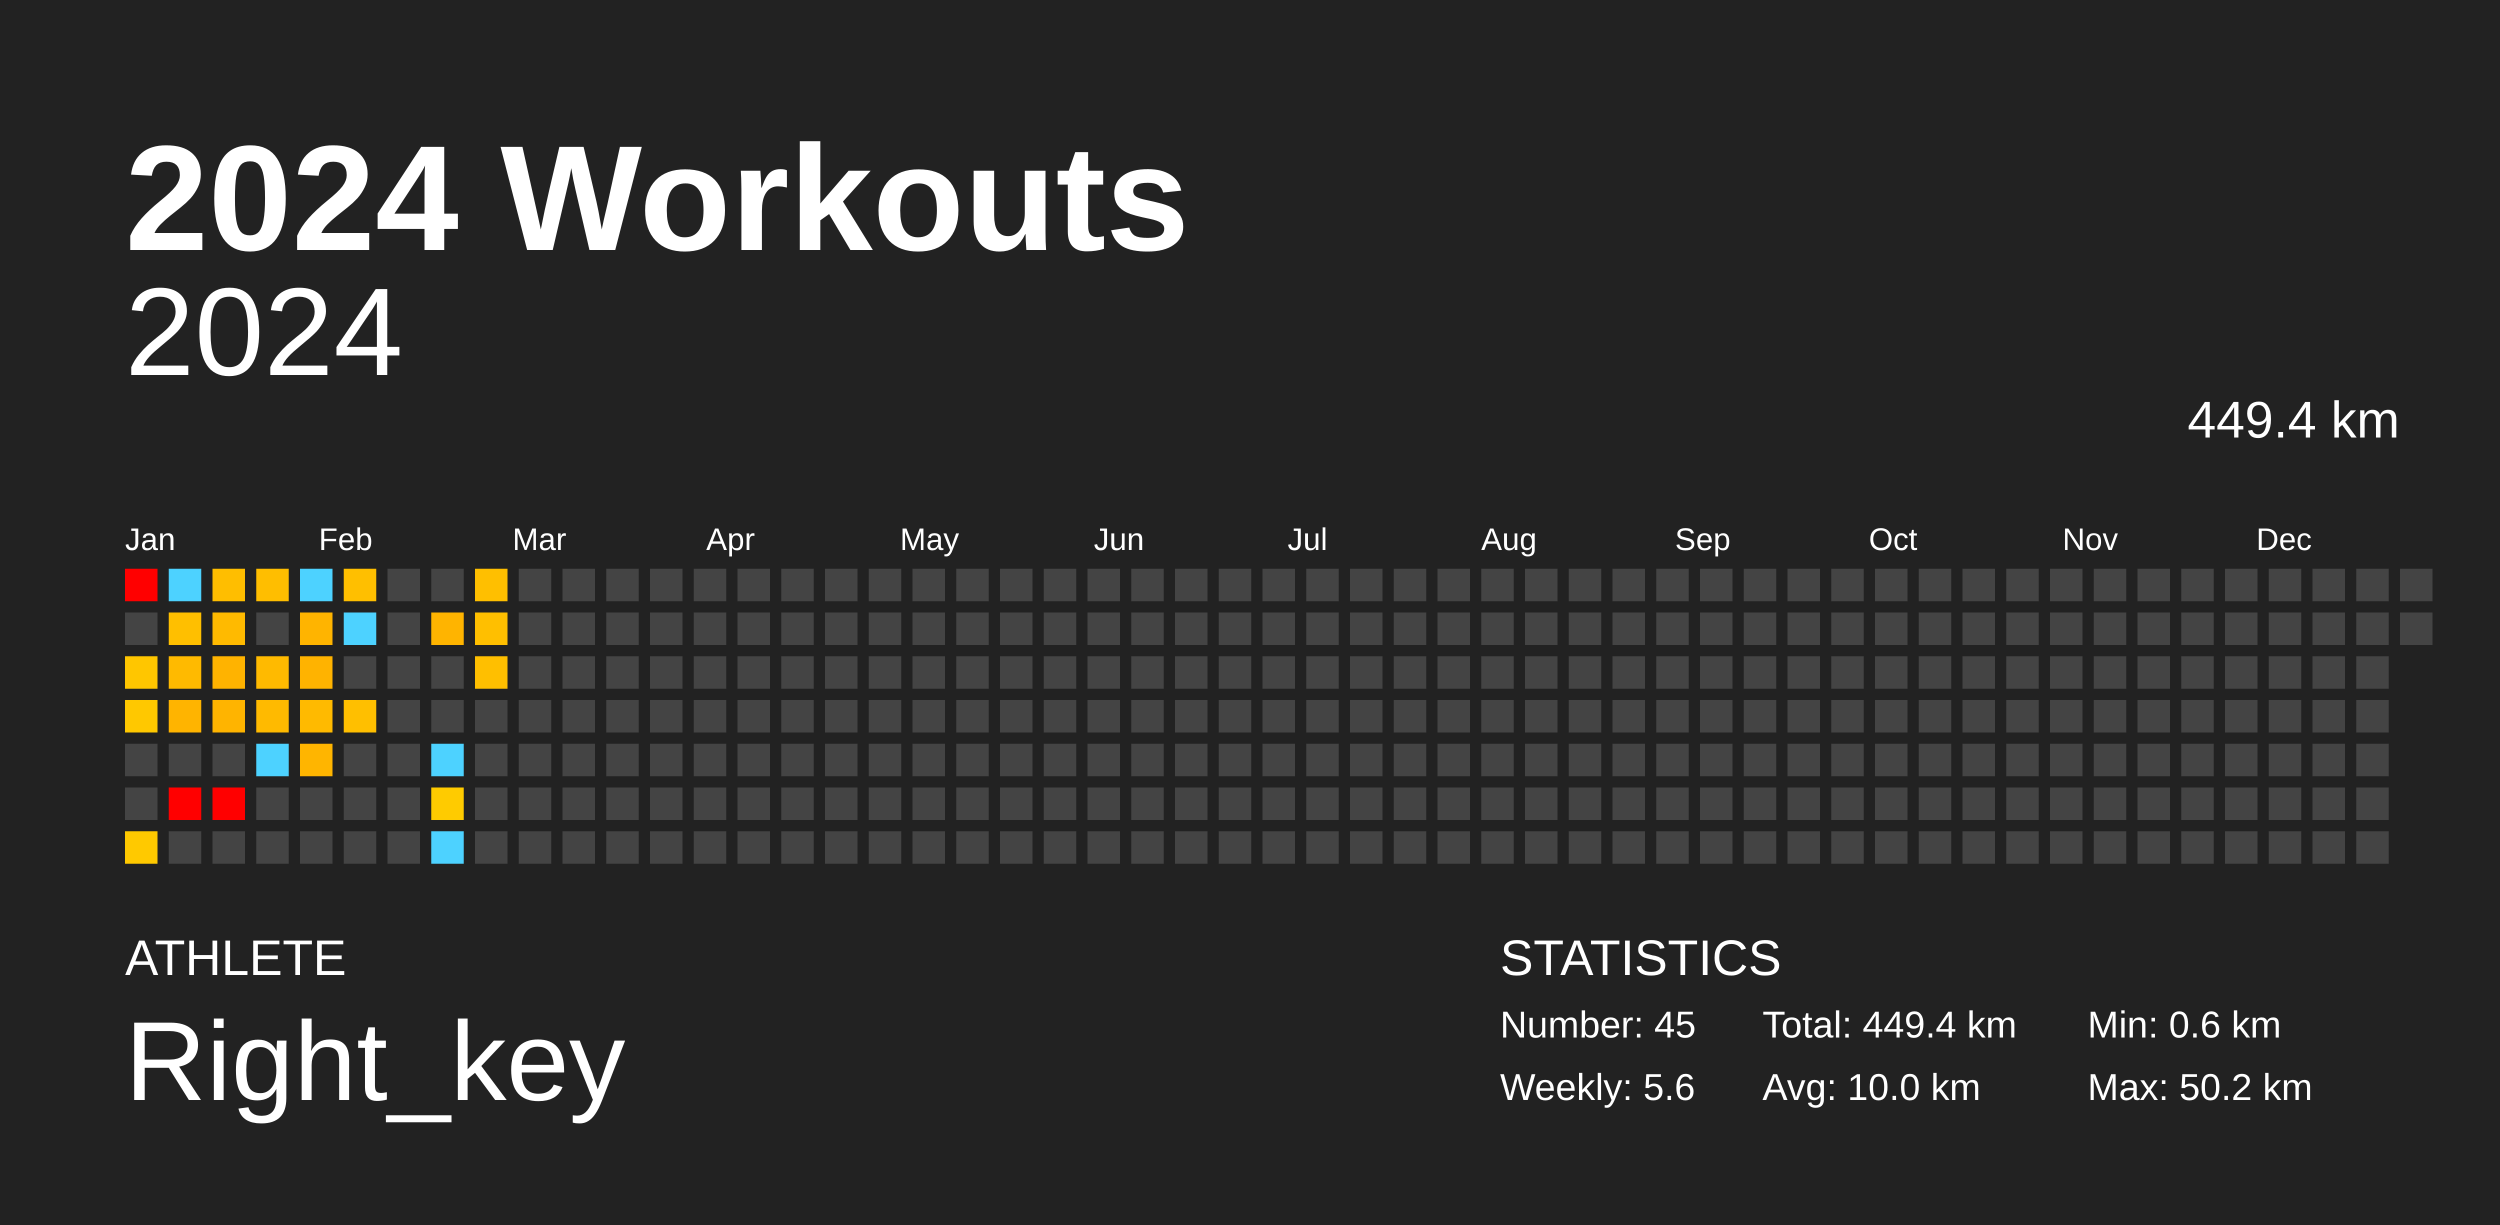
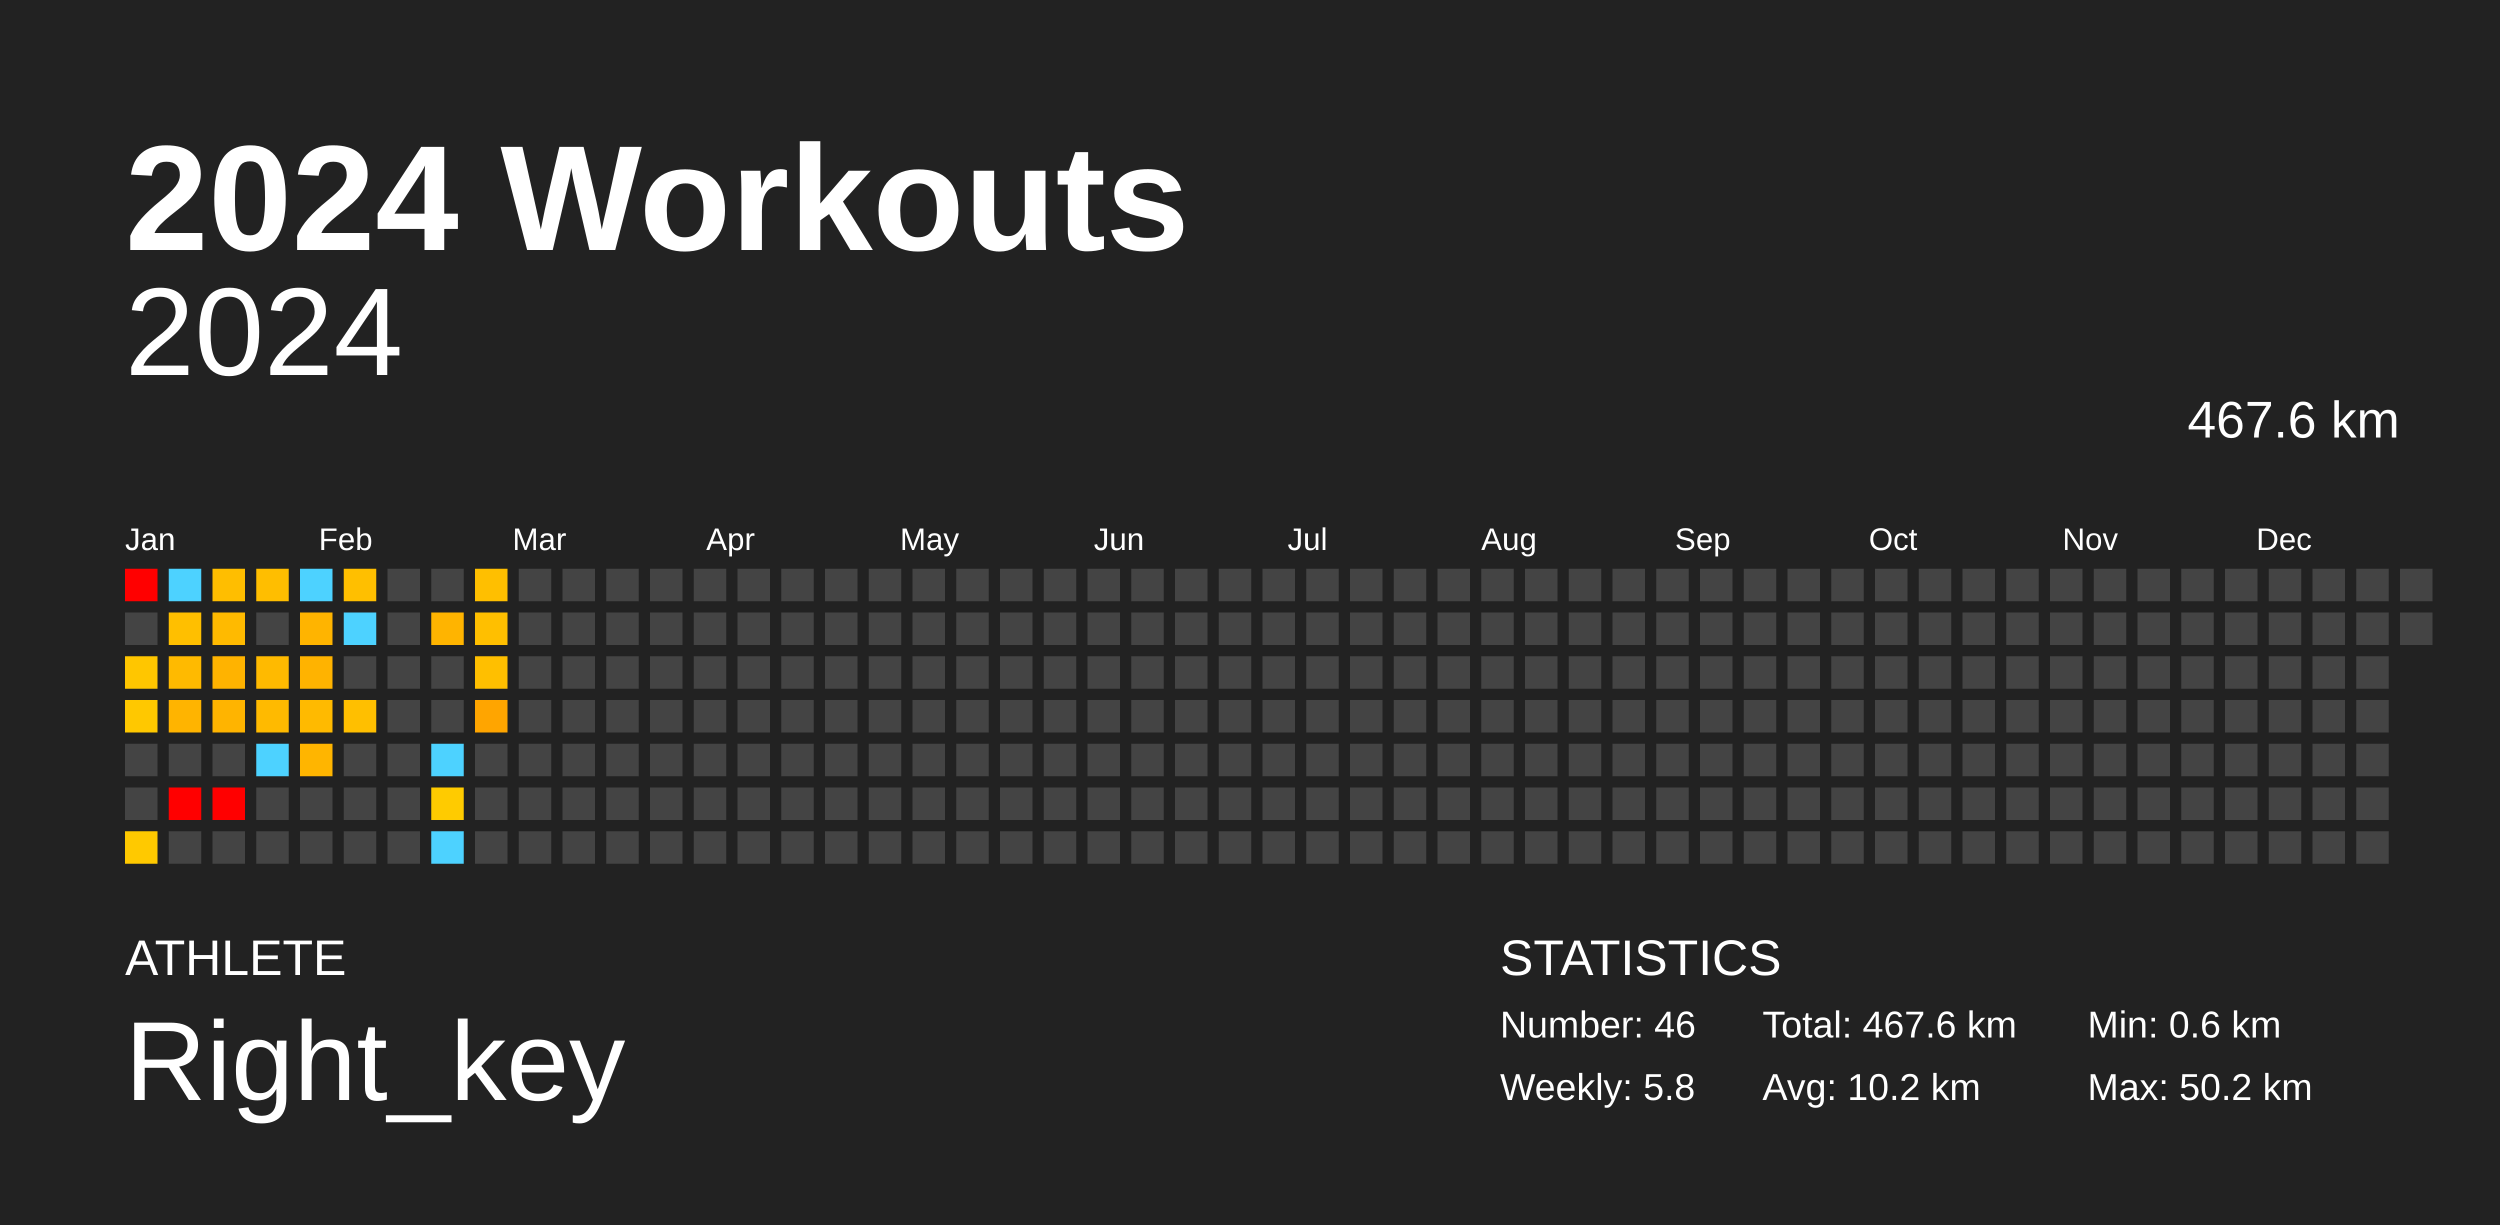
<svg xmlns="http://www.w3.org/2000/svg" baseProfile="full" height="98mm" version="1.1" viewBox="0,0,200,98" width="200mm">
  <defs />
  <rect fill="#222222" height="98" width="200" x="0" y="0" />
  <text fill="#FFFFFF" style="font-size:12px; font-family:Arial; font-weight:bold;" x="10" y="20">2024 Workouts</text>
  <text fill="#FFFFFF" style="font-size:4px; font-family:Arial" x="10" y="78">ATHLETE</text>
  <text fill="#FFFFFF" style="font-size:9px; font-family:Arial" x="10" y="88">Right_key</text>
  <text fill="#FFFFFF" style="font-size:4px; font-family:Arial" x="120" y="78">STATISTICS</text>
-   <text fill="#FFFFFF" style="font-size:3px; font-family:Arial" x="120" y="83">Number: 45</text>
-   <text fill="#FFFFFF" style="font-size:3px; font-family:Arial" x="120" y="88">Weekly: 5.6</text>
-   <text fill="#FFFFFF" style="font-size:3px; font-family:Arial" x="141" y="83">Total: 449.4 km</text>
-   <text fill="#FFFFFF" style="font-size:3px; font-family:Arial" x="141" y="88">Avg: 10.0 km</text>
+   <text fill="#FFFFFF" style="font-size:3px; font-family:Arial" x="120" y="83">Number: 46</text>
+   <text fill="#FFFFFF" style="font-size:3px; font-family:Arial" x="120" y="88">Weekly: 5.8</text>
+   <text fill="#FFFFFF" style="font-size:3px; font-family:Arial" x="141" y="83">Total: 467.6 km</text>
+   <text fill="#FFFFFF" style="font-size:3px; font-family:Arial" x="141" y="88">Avg: 10.2 km</text>
  <text fill="#FFFFFF" style="font-size:3px; font-family:Arial" x="167" y="83">Min: 0.6 km</text>
  <text fill="#FFFFFF" style="font-size:3px; font-family:Arial" x="167" y="88">Max: 50.2 km</text>
  <text alignment-baseline="hanging" fill="#FFFFFF" style="font-size:10.0px; font-family:Arial;" x="10" y="30">2024</text>
-   <text alignment-baseline="hanging" fill="#FFFFFF" style="font-size:4.125px; font-family:Arial;" x="175" y="35">449.4 km</text>
+   <text alignment-baseline="hanging" fill="#FFFFFF" style="font-size:4.125px; font-family:Arial;" x="175" y="35">467.6 km</text>
  <text fill="#FFFFFF" style="font-size:2.5px; font-family:Arial" x="10.0" y="44">Jan</text>
  <text fill="#FFFFFF" style="font-size:2.5px; font-family:Arial" x="25.5" y="44">Feb</text>
  <text fill="#FFFFFF" style="font-size:2.5px; font-family:Arial" x="41.0" y="44">Mar</text>
  <text fill="#FFFFFF" style="font-size:2.5px; font-family:Arial" x="56.5" y="44">Apr</text>
  <text fill="#FFFFFF" style="font-size:2.5px; font-family:Arial" x="72.0" y="44">May</text>
  <text fill="#FFFFFF" style="font-size:2.5px; font-family:Arial" x="87.5" y="44">Jun</text>
  <text fill="#FFFFFF" style="font-size:2.5px; font-family:Arial" x="103.0" y="44">Jul</text>
  <text fill="#FFFFFF" style="font-size:2.5px; font-family:Arial" x="118.5" y="44">Aug</text>
  <text fill="#FFFFFF" style="font-size:2.5px; font-family:Arial" x="134.0" y="44">Sep</text>
  <text fill="#FFFFFF" style="font-size:2.5px; font-family:Arial" x="149.5" y="44">Oct</text>
  <text fill="#FFFFFF" style="font-size:2.5px; font-family:Arial" x="165.0" y="44">Nov</text>
  <text fill="#FFFFFF" style="font-size:2.5px; font-family:Arial" x="180.5" y="44">Dec</text>
  <rect fill="red" height="2.6" width="2.6" x="10.0" y="45.5" />
  <rect fill="#444444" height="2.6" width="2.6" x="10.0" y="49.0" />
  <rect fill="#ffc600" height="2.6" width="2.6" x="10.0" y="52.5" />
  <rect fill="#ffc800" height="2.6" width="2.6" x="10.0" y="56.0" />
  <rect fill="#444444" height="2.6" width="2.6" x="10.0" y="59.5" />
  <rect fill="#444444" height="2.6" width="2.6" x="10.0" y="63.0" />
  <rect fill="#ffc900" height="2.6" width="2.6" x="10.0" y="66.5" />
  <rect fill="#4dd2ff" height="2.6" width="2.6" x="13.5" y="45.5" />
  <rect fill="#ffbf00" height="2.6" width="2.6" x="13.5" y="49.0" />
  <rect fill="#ffba00" height="2.6" width="2.6" x="13.5" y="52.5" />
  <rect fill="#ffb400" height="2.6" width="2.6" x="13.5" y="56.0" />
  <rect fill="#444444" height="2.6" width="2.6" x="13.5" y="59.5" />
  <rect fill="red" height="2.6" width="2.6" x="13.5" y="63.0" />
  <rect fill="#444444" height="2.6" width="2.6" x="13.5" y="66.5" />
  <rect fill="#ffbe00" height="2.6" width="2.6" x="17.0" y="45.5" />
  <rect fill="#ffba00" height="2.6" width="2.6" x="17.0" y="49.0" />
  <rect fill="#ffb300" height="2.6" width="2.6" x="17.0" y="52.5" />
  <rect fill="#ffb400" height="2.6" width="2.6" x="17.0" y="56.0" />
  <rect fill="#444444" height="2.6" width="2.6" x="17.0" y="59.5" />
  <rect fill="red" height="2.6" width="2.6" x="17.0" y="63.0" />
  <rect fill="#444444" height="2.6" width="2.6" x="17.0" y="66.5" />
  <rect fill="#ffbe00" height="2.6" width="2.6" x="20.5" y="45.5" />
  <rect fill="#444444" height="2.6" width="2.6" x="20.5" y="49.0" />
  <rect fill="#ffba00" height="2.6" width="2.6" x="20.5" y="52.5" />
  <rect fill="#ffba00" height="2.6" width="2.6" x="20.5" y="56.0" />
  <rect fill="#4dd2ff" height="2.6" width="2.6" x="20.5" y="59.5" />
  <rect fill="#444444" height="2.6" width="2.6" x="20.5" y="63.0" />
  <rect fill="#444444" height="2.6" width="2.6" x="20.5" y="66.5" />
  <rect fill="#4dd2ff" height="2.6" width="2.6" x="24.0" y="45.5" />
  <rect fill="#ffb400" height="2.6" width="2.6" x="24.0" y="49.0" />
  <rect fill="#ffb300" height="2.6" width="2.6" x="24.0" y="52.5" />
  <rect fill="#ffba00" height="2.6" width="2.6" x="24.0" y="56.0" />
  <rect fill="#ffb500" height="2.6" width="2.6" x="24.0" y="59.5" />
  <rect fill="#444444" height="2.6" width="2.6" x="24.0" y="63.0" />
  <rect fill="#444444" height="2.6" width="2.6" x="24.0" y="66.5" />
  <rect fill="#ffbf00" height="2.6" width="2.6" x="27.5" y="45.5" />
  <rect fill="#4dd2ff" height="2.6" width="2.6" x="27.5" y="49.0" />
  <rect fill="#444444" height="2.6" width="2.6" x="27.5" y="52.5" />
  <rect fill="#ffbf00" height="2.6" width="2.6" x="27.5" y="56.0" />
  <rect fill="#444444" height="2.6" width="2.6" x="27.5" y="59.5" />
  <rect fill="#444444" height="2.6" width="2.6" x="27.5" y="63.0" />
  <rect fill="#444444" height="2.6" width="2.6" x="27.5" y="66.5" />
  <rect fill="#444444" height="2.6" width="2.6" x="31.0" y="45.5" />
  <rect fill="#444444" height="2.6" width="2.6" x="31.0" y="49.0" />
  <rect fill="#444444" height="2.6" width="2.6" x="31.0" y="52.5" />
  <rect fill="#444444" height="2.6" width="2.6" x="31.0" y="56.0" />
  <rect fill="#444444" height="2.6" width="2.6" x="31.0" y="59.5" />
  <rect fill="#444444" height="2.6" width="2.6" x="31.0" y="63.0" />
  <rect fill="#444444" height="2.6" width="2.6" x="31.0" y="66.5" />
  <rect fill="#444444" height="2.6" width="2.6" x="34.5" y="45.5" />
  <rect fill="#ffb400" height="2.6" width="2.6" x="34.5" y="49.0" />
  <rect fill="#444444" height="2.6" width="2.6" x="34.5" y="52.5" />
  <rect fill="#444444" height="2.6" width="2.6" x="34.5" y="56.0" />
  <rect fill="#4dd2ff" height="2.6" width="2.6" x="34.5" y="59.5" />
  <rect fill="#ffcb00" height="2.6" width="2.6" x="34.5" y="63.0" />
  <rect fill="#4dd2ff" height="2.6" width="2.6" x="34.5" y="66.5" />
  <rect fill="#ffbf00" height="2.6" width="2.6" x="38.0" y="45.5" />
  <rect fill="#ffbf00" height="2.6" width="2.6" x="38.0" y="49.0" />
  <rect fill="#ffbf00" height="2.6" width="2.6" x="38.0" y="52.5" />
-   <rect fill="#444444" height="2.6" width="2.6" x="38.0" y="56.0" />
+   <rect fill="#ffa500" height="2.6" width="2.6" x="38.0" y="56.0" />
  <rect fill="#444444" height="2.6" width="2.6" x="38.0" y="59.5" />
  <rect fill="#444444" height="2.6" width="2.6" x="38.0" y="63.0" />
  <rect fill="#444444" height="2.6" width="2.6" x="38.0" y="66.5" />
  <rect fill="#444444" height="2.6" width="2.6" x="41.5" y="45.5" />
  <rect fill="#444444" height="2.6" width="2.6" x="41.5" y="49.0" />
  <rect fill="#444444" height="2.6" width="2.6" x="41.5" y="52.5" />
  <rect fill="#444444" height="2.6" width="2.6" x="41.5" y="56.0" />
  <rect fill="#444444" height="2.6" width="2.6" x="41.5" y="59.5" />
  <rect fill="#444444" height="2.6" width="2.6" x="41.5" y="63.0" />
  <rect fill="#444444" height="2.6" width="2.6" x="41.5" y="66.5" />
  <rect fill="#444444" height="2.6" width="2.6" x="45.0" y="45.5" />
  <rect fill="#444444" height="2.6" width="2.6" x="45.0" y="49.0" />
  <rect fill="#444444" height="2.6" width="2.6" x="45.0" y="52.5" />
  <rect fill="#444444" height="2.6" width="2.6" x="45.0" y="56.0" />
  <rect fill="#444444" height="2.6" width="2.6" x="45.0" y="59.5" />
  <rect fill="#444444" height="2.6" width="2.6" x="45.0" y="63.0" />
  <rect fill="#444444" height="2.6" width="2.6" x="45.0" y="66.5" />
  <rect fill="#444444" height="2.6" width="2.6" x="48.5" y="45.5" />
  <rect fill="#444444" height="2.6" width="2.6" x="48.5" y="49.0" />
  <rect fill="#444444" height="2.6" width="2.6" x="48.5" y="52.5" />
  <rect fill="#444444" height="2.6" width="2.6" x="48.5" y="56.0" />
  <rect fill="#444444" height="2.6" width="2.6" x="48.5" y="59.5" />
  <rect fill="#444444" height="2.6" width="2.6" x="48.5" y="63.0" />
  <rect fill="#444444" height="2.6" width="2.6" x="48.5" y="66.5" />
  <rect fill="#444444" height="2.6" width="2.6" x="52.0" y="45.5" />
  <rect fill="#444444" height="2.6" width="2.6" x="52.0" y="49.0" />
  <rect fill="#444444" height="2.6" width="2.6" x="52.0" y="52.5" />
  <rect fill="#444444" height="2.6" width="2.6" x="52.0" y="56.0" />
  <rect fill="#444444" height="2.6" width="2.6" x="52.0" y="59.5" />
  <rect fill="#444444" height="2.6" width="2.6" x="52.0" y="63.0" />
  <rect fill="#444444" height="2.6" width="2.6" x="52.0" y="66.5" />
  <rect fill="#444444" height="2.6" width="2.6" x="55.5" y="45.5" />
  <rect fill="#444444" height="2.6" width="2.6" x="55.5" y="49.0" />
  <rect fill="#444444" height="2.6" width="2.6" x="55.5" y="52.5" />
  <rect fill="#444444" height="2.6" width="2.6" x="55.5" y="56.0" />
  <rect fill="#444444" height="2.6" width="2.6" x="55.5" y="59.5" />
  <rect fill="#444444" height="2.6" width="2.6" x="55.5" y="63.0" />
  <rect fill="#444444" height="2.6" width="2.6" x="55.5" y="66.5" />
  <rect fill="#444444" height="2.6" width="2.6" x="59.0" y="45.5" />
  <rect fill="#444444" height="2.6" width="2.6" x="59.0" y="49.0" />
  <rect fill="#444444" height="2.6" width="2.6" x="59.0" y="52.5" />
  <rect fill="#444444" height="2.6" width="2.6" x="59.0" y="56.0" />
  <rect fill="#444444" height="2.6" width="2.6" x="59.0" y="59.5" />
  <rect fill="#444444" height="2.6" width="2.6" x="59.0" y="63.0" />
  <rect fill="#444444" height="2.6" width="2.6" x="59.0" y="66.5" />
  <rect fill="#444444" height="2.6" width="2.6" x="62.5" y="45.5" />
  <rect fill="#444444" height="2.6" width="2.6" x="62.5" y="49.0" />
  <rect fill="#444444" height="2.6" width="2.6" x="62.5" y="52.5" />
  <rect fill="#444444" height="2.6" width="2.6" x="62.5" y="56.0" />
  <rect fill="#444444" height="2.6" width="2.6" x="62.5" y="59.5" />
  <rect fill="#444444" height="2.6" width="2.6" x="62.5" y="63.0" />
  <rect fill="#444444" height="2.6" width="2.6" x="62.5" y="66.5" />
  <rect fill="#444444" height="2.6" width="2.6" x="66.0" y="45.5" />
  <rect fill="#444444" height="2.6" width="2.6" x="66.0" y="49.0" />
  <rect fill="#444444" height="2.6" width="2.6" x="66.0" y="52.5" />
  <rect fill="#444444" height="2.6" width="2.6" x="66.0" y="56.0" />
  <rect fill="#444444" height="2.6" width="2.6" x="66.0" y="59.5" />
  <rect fill="#444444" height="2.6" width="2.6" x="66.0" y="63.0" />
  <rect fill="#444444" height="2.6" width="2.6" x="66.0" y="66.5" />
  <rect fill="#444444" height="2.6" width="2.6" x="69.5" y="45.5" />
  <rect fill="#444444" height="2.6" width="2.6" x="69.5" y="49.0" />
  <rect fill="#444444" height="2.6" width="2.6" x="69.5" y="52.5" />
  <rect fill="#444444" height="2.6" width="2.6" x="69.5" y="56.0" />
  <rect fill="#444444" height="2.6" width="2.6" x="69.5" y="59.5" />
  <rect fill="#444444" height="2.6" width="2.6" x="69.5" y="63.0" />
  <rect fill="#444444" height="2.6" width="2.6" x="69.5" y="66.5" />
  <rect fill="#444444" height="2.6" width="2.6" x="73.0" y="45.5" />
  <rect fill="#444444" height="2.6" width="2.6" x="73.0" y="49.0" />
  <rect fill="#444444" height="2.6" width="2.6" x="73.0" y="52.5" />
  <rect fill="#444444" height="2.6" width="2.6" x="73.0" y="56.0" />
  <rect fill="#444444" height="2.6" width="2.6" x="73.0" y="59.5" />
  <rect fill="#444444" height="2.6" width="2.6" x="73.0" y="63.0" />
  <rect fill="#444444" height="2.6" width="2.6" x="73.0" y="66.5" />
  <rect fill="#444444" height="2.6" width="2.6" x="76.5" y="45.5" />
  <rect fill="#444444" height="2.6" width="2.6" x="76.5" y="49.0" />
  <rect fill="#444444" height="2.6" width="2.6" x="76.5" y="52.5" />
  <rect fill="#444444" height="2.6" width="2.6" x="76.5" y="56.0" />
  <rect fill="#444444" height="2.6" width="2.6" x="76.5" y="59.5" />
  <rect fill="#444444" height="2.6" width="2.6" x="76.5" y="63.0" />
  <rect fill="#444444" height="2.6" width="2.6" x="76.5" y="66.5" />
  <rect fill="#444444" height="2.6" width="2.6" x="80.0" y="45.5" />
  <rect fill="#444444" height="2.6" width="2.6" x="80.0" y="49.0" />
  <rect fill="#444444" height="2.6" width="2.6" x="80.0" y="52.5" />
  <rect fill="#444444" height="2.6" width="2.6" x="80.0" y="56.0" />
  <rect fill="#444444" height="2.6" width="2.6" x="80.0" y="59.5" />
  <rect fill="#444444" height="2.6" width="2.6" x="80.0" y="63.0" />
  <rect fill="#444444" height="2.6" width="2.6" x="80.0" y="66.5" />
  <rect fill="#444444" height="2.6" width="2.6" x="83.5" y="45.5" />
  <rect fill="#444444" height="2.6" width="2.6" x="83.5" y="49.0" />
  <rect fill="#444444" height="2.6" width="2.6" x="83.5" y="52.5" />
  <rect fill="#444444" height="2.6" width="2.6" x="83.5" y="56.0" />
  <rect fill="#444444" height="2.6" width="2.6" x="83.5" y="59.5" />
  <rect fill="#444444" height="2.6" width="2.6" x="83.5" y="63.0" />
  <rect fill="#444444" height="2.6" width="2.6" x="83.5" y="66.5" />
  <rect fill="#444444" height="2.6" width="2.6" x="87.0" y="45.5" />
  <rect fill="#444444" height="2.6" width="2.6" x="87.0" y="49.0" />
  <rect fill="#444444" height="2.6" width="2.6" x="87.0" y="52.5" />
  <rect fill="#444444" height="2.6" width="2.6" x="87.0" y="56.0" />
  <rect fill="#444444" height="2.6" width="2.6" x="87.0" y="59.5" />
  <rect fill="#444444" height="2.6" width="2.6" x="87.0" y="63.0" />
  <rect fill="#444444" height="2.6" width="2.6" x="87.0" y="66.5" />
  <rect fill="#444444" height="2.6" width="2.6" x="90.5" y="45.5" />
  <rect fill="#444444" height="2.6" width="2.6" x="90.5" y="49.0" />
  <rect fill="#444444" height="2.6" width="2.6" x="90.5" y="52.5" />
  <rect fill="#444444" height="2.6" width="2.6" x="90.5" y="56.0" />
  <rect fill="#444444" height="2.6" width="2.6" x="90.5" y="59.5" />
  <rect fill="#444444" height="2.6" width="2.6" x="90.5" y="63.0" />
  <rect fill="#444444" height="2.6" width="2.6" x="90.5" y="66.5" />
  <rect fill="#444444" height="2.6" width="2.6" x="94.0" y="45.5" />
  <rect fill="#444444" height="2.6" width="2.6" x="94.0" y="49.0" />
  <rect fill="#444444" height="2.6" width="2.6" x="94.0" y="52.5" />
  <rect fill="#444444" height="2.6" width="2.6" x="94.0" y="56.0" />
  <rect fill="#444444" height="2.6" width="2.6" x="94.0" y="59.5" />
  <rect fill="#444444" height="2.6" width="2.6" x="94.0" y="63.0" />
  <rect fill="#444444" height="2.6" width="2.6" x="94.0" y="66.5" />
  <rect fill="#444444" height="2.6" width="2.6" x="97.5" y="45.5" />
  <rect fill="#444444" height="2.6" width="2.6" x="97.5" y="49.0" />
  <rect fill="#444444" height="2.6" width="2.6" x="97.5" y="52.5" />
  <rect fill="#444444" height="2.6" width="2.6" x="97.5" y="56.0" />
  <rect fill="#444444" height="2.6" width="2.6" x="97.5" y="59.5" />
  <rect fill="#444444" height="2.6" width="2.6" x="97.5" y="63.0" />
  <rect fill="#444444" height="2.6" width="2.6" x="97.5" y="66.5" />
  <rect fill="#444444" height="2.6" width="2.6" x="101.0" y="45.5" />
  <rect fill="#444444" height="2.6" width="2.6" x="101.0" y="49.0" />
  <rect fill="#444444" height="2.6" width="2.6" x="101.0" y="52.5" />
  <rect fill="#444444" height="2.6" width="2.6" x="101.0" y="56.0" />
  <rect fill="#444444" height="2.6" width="2.6" x="101.0" y="59.5" />
  <rect fill="#444444" height="2.6" width="2.6" x="101.0" y="63.0" />
  <rect fill="#444444" height="2.6" width="2.6" x="101.0" y="66.5" />
  <rect fill="#444444" height="2.6" width="2.6" x="104.5" y="45.5" />
  <rect fill="#444444" height="2.6" width="2.6" x="104.5" y="49.0" />
  <rect fill="#444444" height="2.6" width="2.6" x="104.5" y="52.5" />
  <rect fill="#444444" height="2.6" width="2.6" x="104.5" y="56.0" />
  <rect fill="#444444" height="2.6" width="2.6" x="104.5" y="59.5" />
  <rect fill="#444444" height="2.6" width="2.6" x="104.5" y="63.0" />
  <rect fill="#444444" height="2.6" width="2.6" x="104.5" y="66.5" />
  <rect fill="#444444" height="2.6" width="2.6" x="108.0" y="45.5" />
  <rect fill="#444444" height="2.6" width="2.6" x="108.0" y="49.0" />
  <rect fill="#444444" height="2.6" width="2.6" x="108.0" y="52.5" />
  <rect fill="#444444" height="2.6" width="2.6" x="108.0" y="56.0" />
  <rect fill="#444444" height="2.6" width="2.6" x="108.0" y="59.5" />
  <rect fill="#444444" height="2.6" width="2.6" x="108.0" y="63.0" />
  <rect fill="#444444" height="2.6" width="2.6" x="108.0" y="66.5" />
  <rect fill="#444444" height="2.6" width="2.6" x="111.5" y="45.5" />
  <rect fill="#444444" height="2.6" width="2.6" x="111.5" y="49.0" />
  <rect fill="#444444" height="2.6" width="2.6" x="111.5" y="52.5" />
  <rect fill="#444444" height="2.6" width="2.6" x="111.5" y="56.0" />
  <rect fill="#444444" height="2.6" width="2.6" x="111.5" y="59.5" />
  <rect fill="#444444" height="2.6" width="2.6" x="111.5" y="63.0" />
  <rect fill="#444444" height="2.6" width="2.6" x="111.5" y="66.5" />
  <rect fill="#444444" height="2.6" width="2.6" x="115.0" y="45.5" />
  <rect fill="#444444" height="2.6" width="2.6" x="115.0" y="49.0" />
  <rect fill="#444444" height="2.6" width="2.6" x="115.0" y="52.5" />
  <rect fill="#444444" height="2.6" width="2.6" x="115.0" y="56.0" />
  <rect fill="#444444" height="2.6" width="2.6" x="115.0" y="59.5" />
  <rect fill="#444444" height="2.6" width="2.6" x="115.0" y="63.0" />
  <rect fill="#444444" height="2.6" width="2.6" x="115.0" y="66.5" />
  <rect fill="#444444" height="2.6" width="2.6" x="118.5" y="45.5" />
  <rect fill="#444444" height="2.6" width="2.6" x="118.5" y="49.0" />
  <rect fill="#444444" height="2.6" width="2.6" x="118.5" y="52.5" />
  <rect fill="#444444" height="2.6" width="2.6" x="118.5" y="56.0" />
  <rect fill="#444444" height="2.6" width="2.6" x="118.5" y="59.5" />
  <rect fill="#444444" height="2.6" width="2.6" x="118.5" y="63.0" />
  <rect fill="#444444" height="2.6" width="2.6" x="118.5" y="66.5" />
  <rect fill="#444444" height="2.6" width="2.6" x="122.0" y="45.5" />
  <rect fill="#444444" height="2.6" width="2.6" x="122.0" y="49.0" />
  <rect fill="#444444" height="2.6" width="2.6" x="122.0" y="52.5" />
  <rect fill="#444444" height="2.6" width="2.6" x="122.0" y="56.0" />
  <rect fill="#444444" height="2.6" width="2.6" x="122.0" y="59.5" />
  <rect fill="#444444" height="2.6" width="2.6" x="122.0" y="63.0" />
  <rect fill="#444444" height="2.6" width="2.6" x="122.0" y="66.5" />
  <rect fill="#444444" height="2.6" width="2.6" x="125.5" y="45.5" />
  <rect fill="#444444" height="2.6" width="2.6" x="125.5" y="49.0" />
  <rect fill="#444444" height="2.6" width="2.6" x="125.5" y="52.5" />
  <rect fill="#444444" height="2.6" width="2.6" x="125.5" y="56.0" />
  <rect fill="#444444" height="2.6" width="2.6" x="125.5" y="59.5" />
  <rect fill="#444444" height="2.6" width="2.6" x="125.5" y="63.0" />
  <rect fill="#444444" height="2.6" width="2.6" x="125.5" y="66.5" />
  <rect fill="#444444" height="2.6" width="2.6" x="129.0" y="45.5" />
  <rect fill="#444444" height="2.6" width="2.6" x="129.0" y="49.0" />
  <rect fill="#444444" height="2.6" width="2.6" x="129.0" y="52.5" />
  <rect fill="#444444" height="2.6" width="2.6" x="129.0" y="56.0" />
  <rect fill="#444444" height="2.6" width="2.6" x="129.0" y="59.5" />
  <rect fill="#444444" height="2.6" width="2.6" x="129.0" y="63.0" />
  <rect fill="#444444" height="2.6" width="2.6" x="129.0" y="66.5" />
  <rect fill="#444444" height="2.6" width="2.6" x="132.5" y="45.5" />
  <rect fill="#444444" height="2.6" width="2.6" x="132.5" y="49.0" />
  <rect fill="#444444" height="2.6" width="2.6" x="132.5" y="52.5" />
  <rect fill="#444444" height="2.6" width="2.6" x="132.5" y="56.0" />
  <rect fill="#444444" height="2.6" width="2.6" x="132.5" y="59.5" />
  <rect fill="#444444" height="2.6" width="2.6" x="132.5" y="63.0" />
  <rect fill="#444444" height="2.6" width="2.6" x="132.5" y="66.5" />
  <rect fill="#444444" height="2.6" width="2.6" x="136.0" y="45.5" />
  <rect fill="#444444" height="2.6" width="2.6" x="136.0" y="49.0" />
  <rect fill="#444444" height="2.6" width="2.6" x="136.0" y="52.5" />
  <rect fill="#444444" height="2.6" width="2.6" x="136.0" y="56.0" />
  <rect fill="#444444" height="2.6" width="2.6" x="136.0" y="59.5" />
  <rect fill="#444444" height="2.6" width="2.6" x="136.0" y="63.0" />
  <rect fill="#444444" height="2.6" width="2.6" x="136.0" y="66.5" />
  <rect fill="#444444" height="2.6" width="2.6" x="139.5" y="45.5" />
  <rect fill="#444444" height="2.6" width="2.6" x="139.5" y="49.0" />
  <rect fill="#444444" height="2.6" width="2.6" x="139.5" y="52.5" />
  <rect fill="#444444" height="2.6" width="2.6" x="139.5" y="56.0" />
  <rect fill="#444444" height="2.6" width="2.6" x="139.5" y="59.5" />
  <rect fill="#444444" height="2.6" width="2.6" x="139.5" y="63.0" />
  <rect fill="#444444" height="2.6" width="2.6" x="139.5" y="66.5" />
  <rect fill="#444444" height="2.6" width="2.6" x="143.0" y="45.5" />
  <rect fill="#444444" height="2.6" width="2.6" x="143.0" y="49.0" />
  <rect fill="#444444" height="2.6" width="2.6" x="143.0" y="52.5" />
  <rect fill="#444444" height="2.6" width="2.6" x="143.0" y="56.0" />
  <rect fill="#444444" height="2.6" width="2.6" x="143.0" y="59.5" />
  <rect fill="#444444" height="2.6" width="2.6" x="143.0" y="63.0" />
  <rect fill="#444444" height="2.6" width="2.6" x="143.0" y="66.5" />
  <rect fill="#444444" height="2.6" width="2.6" x="146.5" y="45.5" />
  <rect fill="#444444" height="2.6" width="2.6" x="146.5" y="49.0" />
  <rect fill="#444444" height="2.6" width="2.6" x="146.5" y="52.5" />
  <rect fill="#444444" height="2.6" width="2.6" x="146.5" y="56.0" />
  <rect fill="#444444" height="2.6" width="2.6" x="146.5" y="59.5" />
  <rect fill="#444444" height="2.6" width="2.6" x="146.5" y="63.0" />
  <rect fill="#444444" height="2.6" width="2.6" x="146.5" y="66.5" />
  <rect fill="#444444" height="2.6" width="2.6" x="150.0" y="45.5" />
  <rect fill="#444444" height="2.6" width="2.6" x="150.0" y="49.0" />
  <rect fill="#444444" height="2.6" width="2.6" x="150.0" y="52.5" />
  <rect fill="#444444" height="2.6" width="2.6" x="150.0" y="56.0" />
  <rect fill="#444444" height="2.6" width="2.6" x="150.0" y="59.5" />
  <rect fill="#444444" height="2.6" width="2.6" x="150.0" y="63.0" />
  <rect fill="#444444" height="2.6" width="2.6" x="150.0" y="66.5" />
  <rect fill="#444444" height="2.6" width="2.6" x="153.5" y="45.5" />
  <rect fill="#444444" height="2.6" width="2.6" x="153.5" y="49.0" />
  <rect fill="#444444" height="2.6" width="2.6" x="153.5" y="52.5" />
  <rect fill="#444444" height="2.6" width="2.6" x="153.5" y="56.0" />
  <rect fill="#444444" height="2.6" width="2.6" x="153.5" y="59.5" />
  <rect fill="#444444" height="2.6" width="2.6" x="153.5" y="63.0" />
  <rect fill="#444444" height="2.6" width="2.6" x="153.5" y="66.5" />
  <rect fill="#444444" height="2.6" width="2.6" x="157.0" y="45.5" />
  <rect fill="#444444" height="2.6" width="2.6" x="157.0" y="49.0" />
  <rect fill="#444444" height="2.6" width="2.6" x="157.0" y="52.5" />
  <rect fill="#444444" height="2.6" width="2.6" x="157.0" y="56.0" />
  <rect fill="#444444" height="2.6" width="2.6" x="157.0" y="59.5" />
  <rect fill="#444444" height="2.6" width="2.6" x="157.0" y="63.0" />
  <rect fill="#444444" height="2.6" width="2.6" x="157.0" y="66.5" />
  <rect fill="#444444" height="2.6" width="2.6" x="160.5" y="45.5" />
  <rect fill="#444444" height="2.6" width="2.6" x="160.5" y="49.0" />
  <rect fill="#444444" height="2.6" width="2.6" x="160.5" y="52.5" />
  <rect fill="#444444" height="2.6" width="2.6" x="160.5" y="56.0" />
  <rect fill="#444444" height="2.6" width="2.6" x="160.5" y="59.5" />
  <rect fill="#444444" height="2.6" width="2.6" x="160.5" y="63.0" />
  <rect fill="#444444" height="2.6" width="2.6" x="160.5" y="66.5" />
  <rect fill="#444444" height="2.6" width="2.6" x="164.0" y="45.5" />
  <rect fill="#444444" height="2.6" width="2.6" x="164.0" y="49.0" />
  <rect fill="#444444" height="2.6" width="2.6" x="164.0" y="52.5" />
  <rect fill="#444444" height="2.6" width="2.6" x="164.0" y="56.0" />
  <rect fill="#444444" height="2.6" width="2.6" x="164.0" y="59.5" />
  <rect fill="#444444" height="2.6" width="2.6" x="164.0" y="63.0" />
  <rect fill="#444444" height="2.6" width="2.6" x="164.0" y="66.5" />
  <rect fill="#444444" height="2.6" width="2.6" x="167.5" y="45.5" />
  <rect fill="#444444" height="2.6" width="2.6" x="167.5" y="49.0" />
  <rect fill="#444444" height="2.6" width="2.6" x="167.5" y="52.5" />
  <rect fill="#444444" height="2.6" width="2.6" x="167.5" y="56.0" />
  <rect fill="#444444" height="2.6" width="2.6" x="167.5" y="59.5" />
  <rect fill="#444444" height="2.6" width="2.6" x="167.5" y="63.0" />
  <rect fill="#444444" height="2.6" width="2.6" x="167.5" y="66.5" />
  <rect fill="#444444" height="2.6" width="2.6" x="171.0" y="45.5" />
  <rect fill="#444444" height="2.6" width="2.6" x="171.0" y="49.0" />
  <rect fill="#444444" height="2.6" width="2.6" x="171.0" y="52.5" />
  <rect fill="#444444" height="2.6" width="2.6" x="171.0" y="56.0" />
  <rect fill="#444444" height="2.6" width="2.6" x="171.0" y="59.5" />
  <rect fill="#444444" height="2.6" width="2.6" x="171.0" y="63.0" />
  <rect fill="#444444" height="2.6" width="2.6" x="171.0" y="66.5" />
  <rect fill="#444444" height="2.6" width="2.6" x="174.5" y="45.5" />
  <rect fill="#444444" height="2.6" width="2.6" x="174.5" y="49.0" />
  <rect fill="#444444" height="2.6" width="2.6" x="174.5" y="52.5" />
  <rect fill="#444444" height="2.6" width="2.6" x="174.5" y="56.0" />
  <rect fill="#444444" height="2.6" width="2.6" x="174.5" y="59.5" />
  <rect fill="#444444" height="2.6" width="2.6" x="174.5" y="63.0" />
  <rect fill="#444444" height="2.6" width="2.6" x="174.5" y="66.5" />
  <rect fill="#444444" height="2.6" width="2.6" x="178.0" y="45.5" />
  <rect fill="#444444" height="2.6" width="2.6" x="178.0" y="49.0" />
  <rect fill="#444444" height="2.6" width="2.6" x="178.0" y="52.5" />
  <rect fill="#444444" height="2.6" width="2.6" x="178.0" y="56.0" />
  <rect fill="#444444" height="2.6" width="2.6" x="178.0" y="59.5" />
  <rect fill="#444444" height="2.6" width="2.6" x="178.0" y="63.0" />
  <rect fill="#444444" height="2.6" width="2.6" x="178.0" y="66.5" />
  <rect fill="#444444" height="2.6" width="2.6" x="181.5" y="45.5" />
  <rect fill="#444444" height="2.6" width="2.6" x="181.5" y="49.0" />
  <rect fill="#444444" height="2.6" width="2.6" x="181.5" y="52.5" />
  <rect fill="#444444" height="2.6" width="2.6" x="181.5" y="56.0" />
  <rect fill="#444444" height="2.6" width="2.6" x="181.5" y="59.5" />
  <rect fill="#444444" height="2.6" width="2.6" x="181.5" y="63.0" />
  <rect fill="#444444" height="2.6" width="2.6" x="181.5" y="66.5" />
  <rect fill="#444444" height="2.6" width="2.6" x="185.0" y="45.5" />
  <rect fill="#444444" height="2.6" width="2.6" x="185.0" y="49.0" />
  <rect fill="#444444" height="2.6" width="2.6" x="185.0" y="52.5" />
  <rect fill="#444444" height="2.6" width="2.6" x="185.0" y="56.0" />
  <rect fill="#444444" height="2.6" width="2.6" x="185.0" y="59.5" />
  <rect fill="#444444" height="2.6" width="2.6" x="185.0" y="63.0" />
  <rect fill="#444444" height="2.6" width="2.6" x="185.0" y="66.5" />
  <rect fill="#444444" height="2.6" width="2.6" x="188.5" y="45.5" />
  <rect fill="#444444" height="2.6" width="2.6" x="188.5" y="49.0" />
  <rect fill="#444444" height="2.6" width="2.6" x="188.5" y="52.5" />
  <rect fill="#444444" height="2.6" width="2.6" x="188.5" y="56.0" />
  <rect fill="#444444" height="2.6" width="2.6" x="188.5" y="59.5" />
  <rect fill="#444444" height="2.6" width="2.6" x="188.5" y="63.0" />
  <rect fill="#444444" height="2.6" width="2.6" x="188.5" y="66.5" />
  <rect fill="#444444" height="2.6" width="2.6" x="192.0" y="45.5" />
  <rect fill="#444444" height="2.6" width="2.6" x="192.0" y="49.0" />
</svg>
